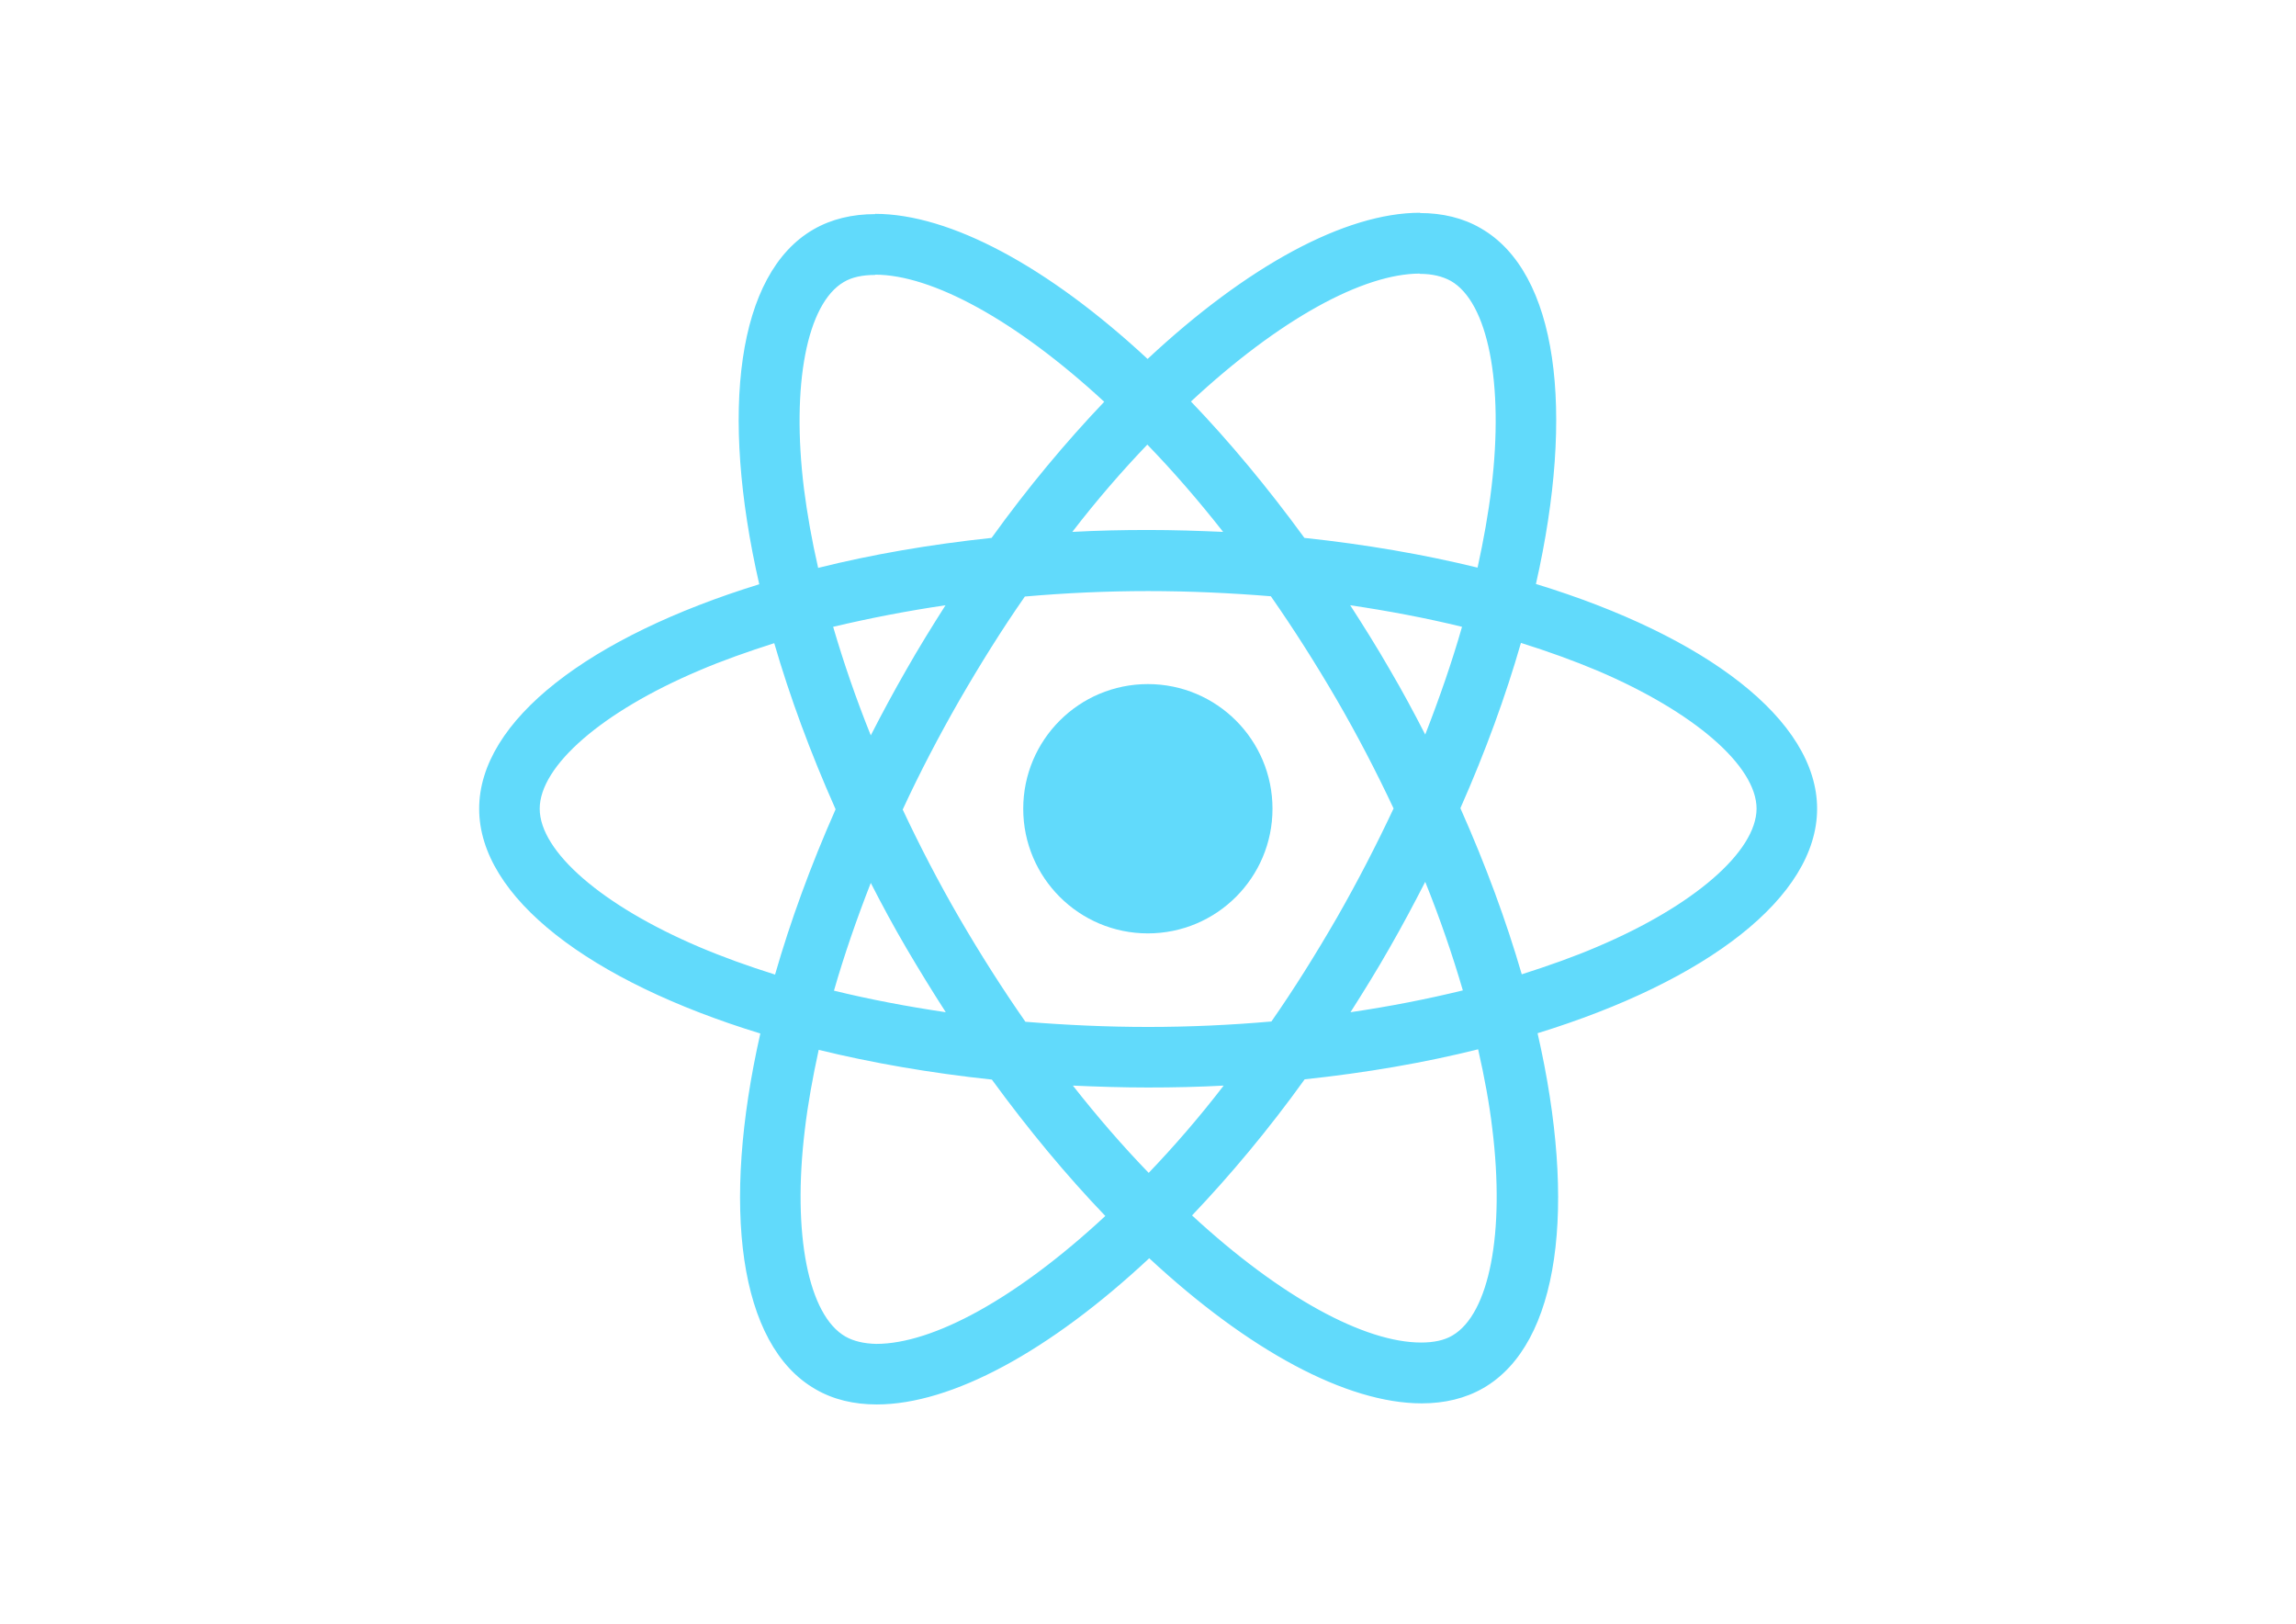
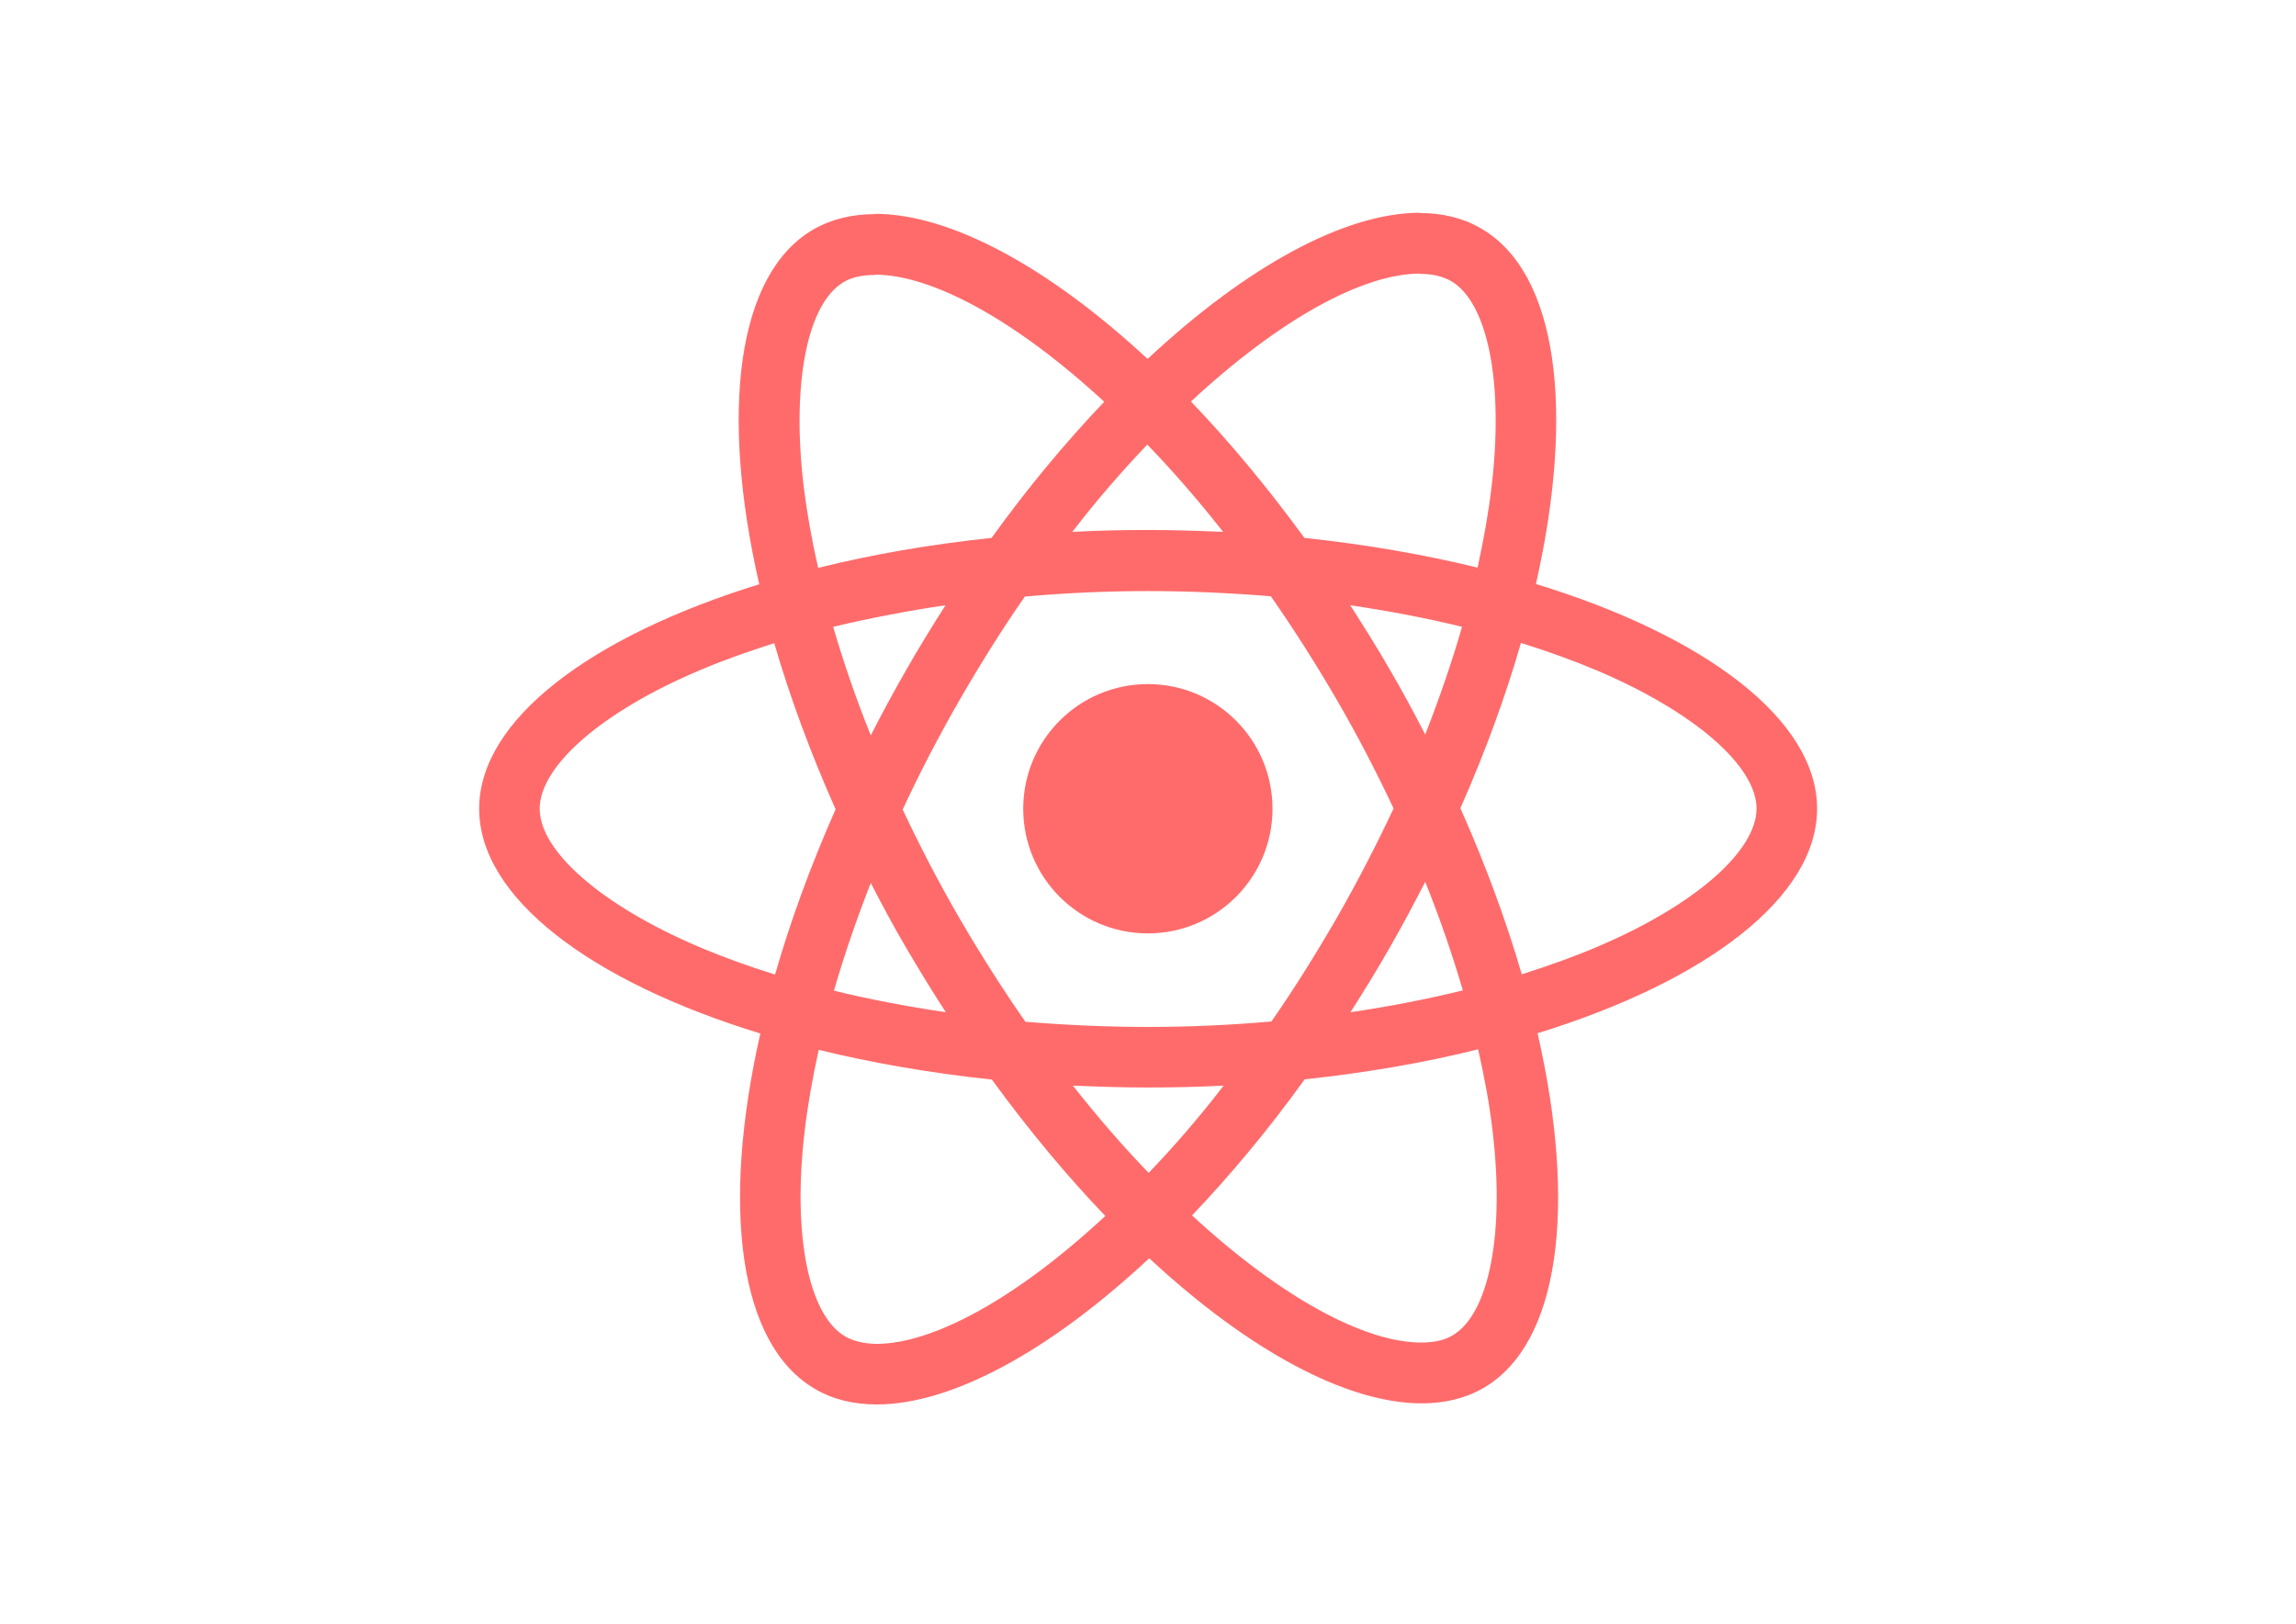
<svg xmlns="http://www.w3.org/2000/svg" viewBox="0 0 841.9 595.3">
-   <g fill="#61DAFB">
+   <g fill="#FF6B6B">
    <path d="M666.3 296.5c0-32.5-40.7-63.3-103.1-82.4 14.4-63.6 8-114.2-20.2-130.4-6.5-3.8-14.1-5.6-22.4-5.6v22.3c4.6 0 8.3.9 11.4 2.6 13.6 7.8 19.5 37.5 14.9 75.7-1.1 9.4-2.9 19.3-5.1 29.4-19.6-4.8-41-8.5-63.5-10.9-13.5-18.5-27.5-35.3-41.6-50 32.6-30.3 63.2-46.9 84-46.9V78c-27.5 0-63.5 19.6-99.9 53.6-36.4-33.8-72.4-53.2-99.9-53.2v22.3c20.7 0 51.4 16.5 84 46.6-14 14.7-28 31.4-41.3 49.9-22.6 2.4-44 6.1-63.6 11-2.3-10-4-19.7-5.2-29-4.7-38.2 1.1-67.9 14.6-75.8 3-1.8 6.9-2.6 11.5-2.6V78.5c-8.4 0-16 1.8-22.6 5.6-28.1 16.2-34.4 66.7-19.9 130.1-62.2 19.2-102.7 49.9-102.7 82.3 0 32.5 40.7 63.3 103.1 82.4-14.4 63.6-8 114.2 20.2 130.4 6.5 3.8 14.1 5.6 22.5 5.6 27.5 0 63.5-19.6 99.9-53.6 36.4 33.8 72.4 53.2 99.9 53.2 8.4 0 16-1.8 22.6-5.6 28.1-16.2 34.4-66.7 19.9-130.1 62-19.1 102.5-49.9 102.5-82.3zm-130.2-66.7c-3.7 12.9-8.3 26.2-13.5 39.5-4.1-8-8.4-16-13.1-24-4.6-8-9.5-15.8-14.4-23.4 14.2 2.1 27.9 4.7 41 7.9zm-45.8 106.5c-7.8 13.5-15.8 26.3-24.1 38.2-14.9 1.3-30 2-45.2 2-15.1 0-30.2-.7-45-1.9-8.3-11.9-16.4-24.6-24.2-38-7.6-13.1-14.5-26.4-20.8-39.8 6.2-13.4 13.2-26.8 20.7-39.9 7.8-13.5 15.8-26.3 24.1-38.2 14.9-1.3 30-2 45.2-2 15.1 0 30.2.7 45 1.9 8.3 11.9 16.4 24.6 24.2 38 7.6 13.1 14.5 26.4 20.8 39.8-6.3 13.4-13.2 26.8-20.7 39.9zm32.3-13c5.4 13.4 10 26.8 13.8 39.8-13.1 3.2-26.9 5.9-41.2 8 4.9-7.7 9.8-15.6 14.4-23.7 4.6-8 8.9-16.1 13-24.1zM421.2 430c-9.3-9.6-18.6-20.3-27.8-32 9 .4 18.2.7 27.5.7 9.4 0 18.7-.2 27.8-.7-9 11.7-18.3 22.4-27.5 32zm-74.4-58.9c-14.2-2.1-27.9-4.7-41-7.9 3.7-12.9 8.3-26.2 13.5-39.5 4.1 8 8.4 16 13.1 24 4.7 8 9.5 15.8 14.4 23.4zM420.7 163c9.3 9.6 18.6 20.3 27.8 32-9-.4-18.2-.7-27.5-.7-9.4 0-18.7.2-27.8.7 9-11.7 18.3-22.4 27.5-32zm-74 58.9c-4.9 7.7-9.8 15.6-14.4 23.7-4.6 8-8.9 16-13 24-5.4-13.4-10-26.8-13.8-39.8 13.1-3.1 26.9-5.8 41.2-7.9zm-90.5 125.2c-35.4-15.1-58.3-34.9-58.3-50.6 0-15.7 22.9-35.6 58.3-50.6 8.6-3.7 18-7 27.7-10.1 5.7 19.6 13.2 40 22.5 60.9-9.2 20.8-16.6 41.1-22.2 60.6-9.9-3.1-19.3-6.5-28-10.2zM310 490c-13.6-7.8-19.5-37.5-14.9-75.7 1.1-9.4 2.9-19.3 5.1-29.4 19.6 4.8 41 8.5 63.5 10.9 13.5 18.5 27.5 35.3 41.6 50-32.6 30.3-63.2 46.9-84 46.9-4.5-.1-8.3-1-11.3-2.7zm237.2-76.2c4.7 38.2-1.1 67.9-14.6 75.8-3 1.8-6.9 2.6-11.5 2.6-20.7 0-51.4-16.5-84-46.6 14-14.7 28-31.4 41.3-49.9 22.6-2.4 44-6.1 63.6-11 2.3 10.1 4.1 19.8 5.2 29.1zm38.5-66.7c-8.6 3.7-18 7-27.7 10.1-5.7-19.6-13.2-40-22.5-60.9 9.2-20.8 16.6-41.1 22.2-60.6 9.9 3.1 19.3 6.5 28.1 10.2 35.4 15.1 58.3 34.9 58.3 50.6-.1 15.7-23 35.6-58.4 50.6zM320.8 78.4z" />
    <circle cx="420.9" cy="296.5" r="45.7" />
    <path d="M520.5 78.1z" />
  </g>
</svg>
